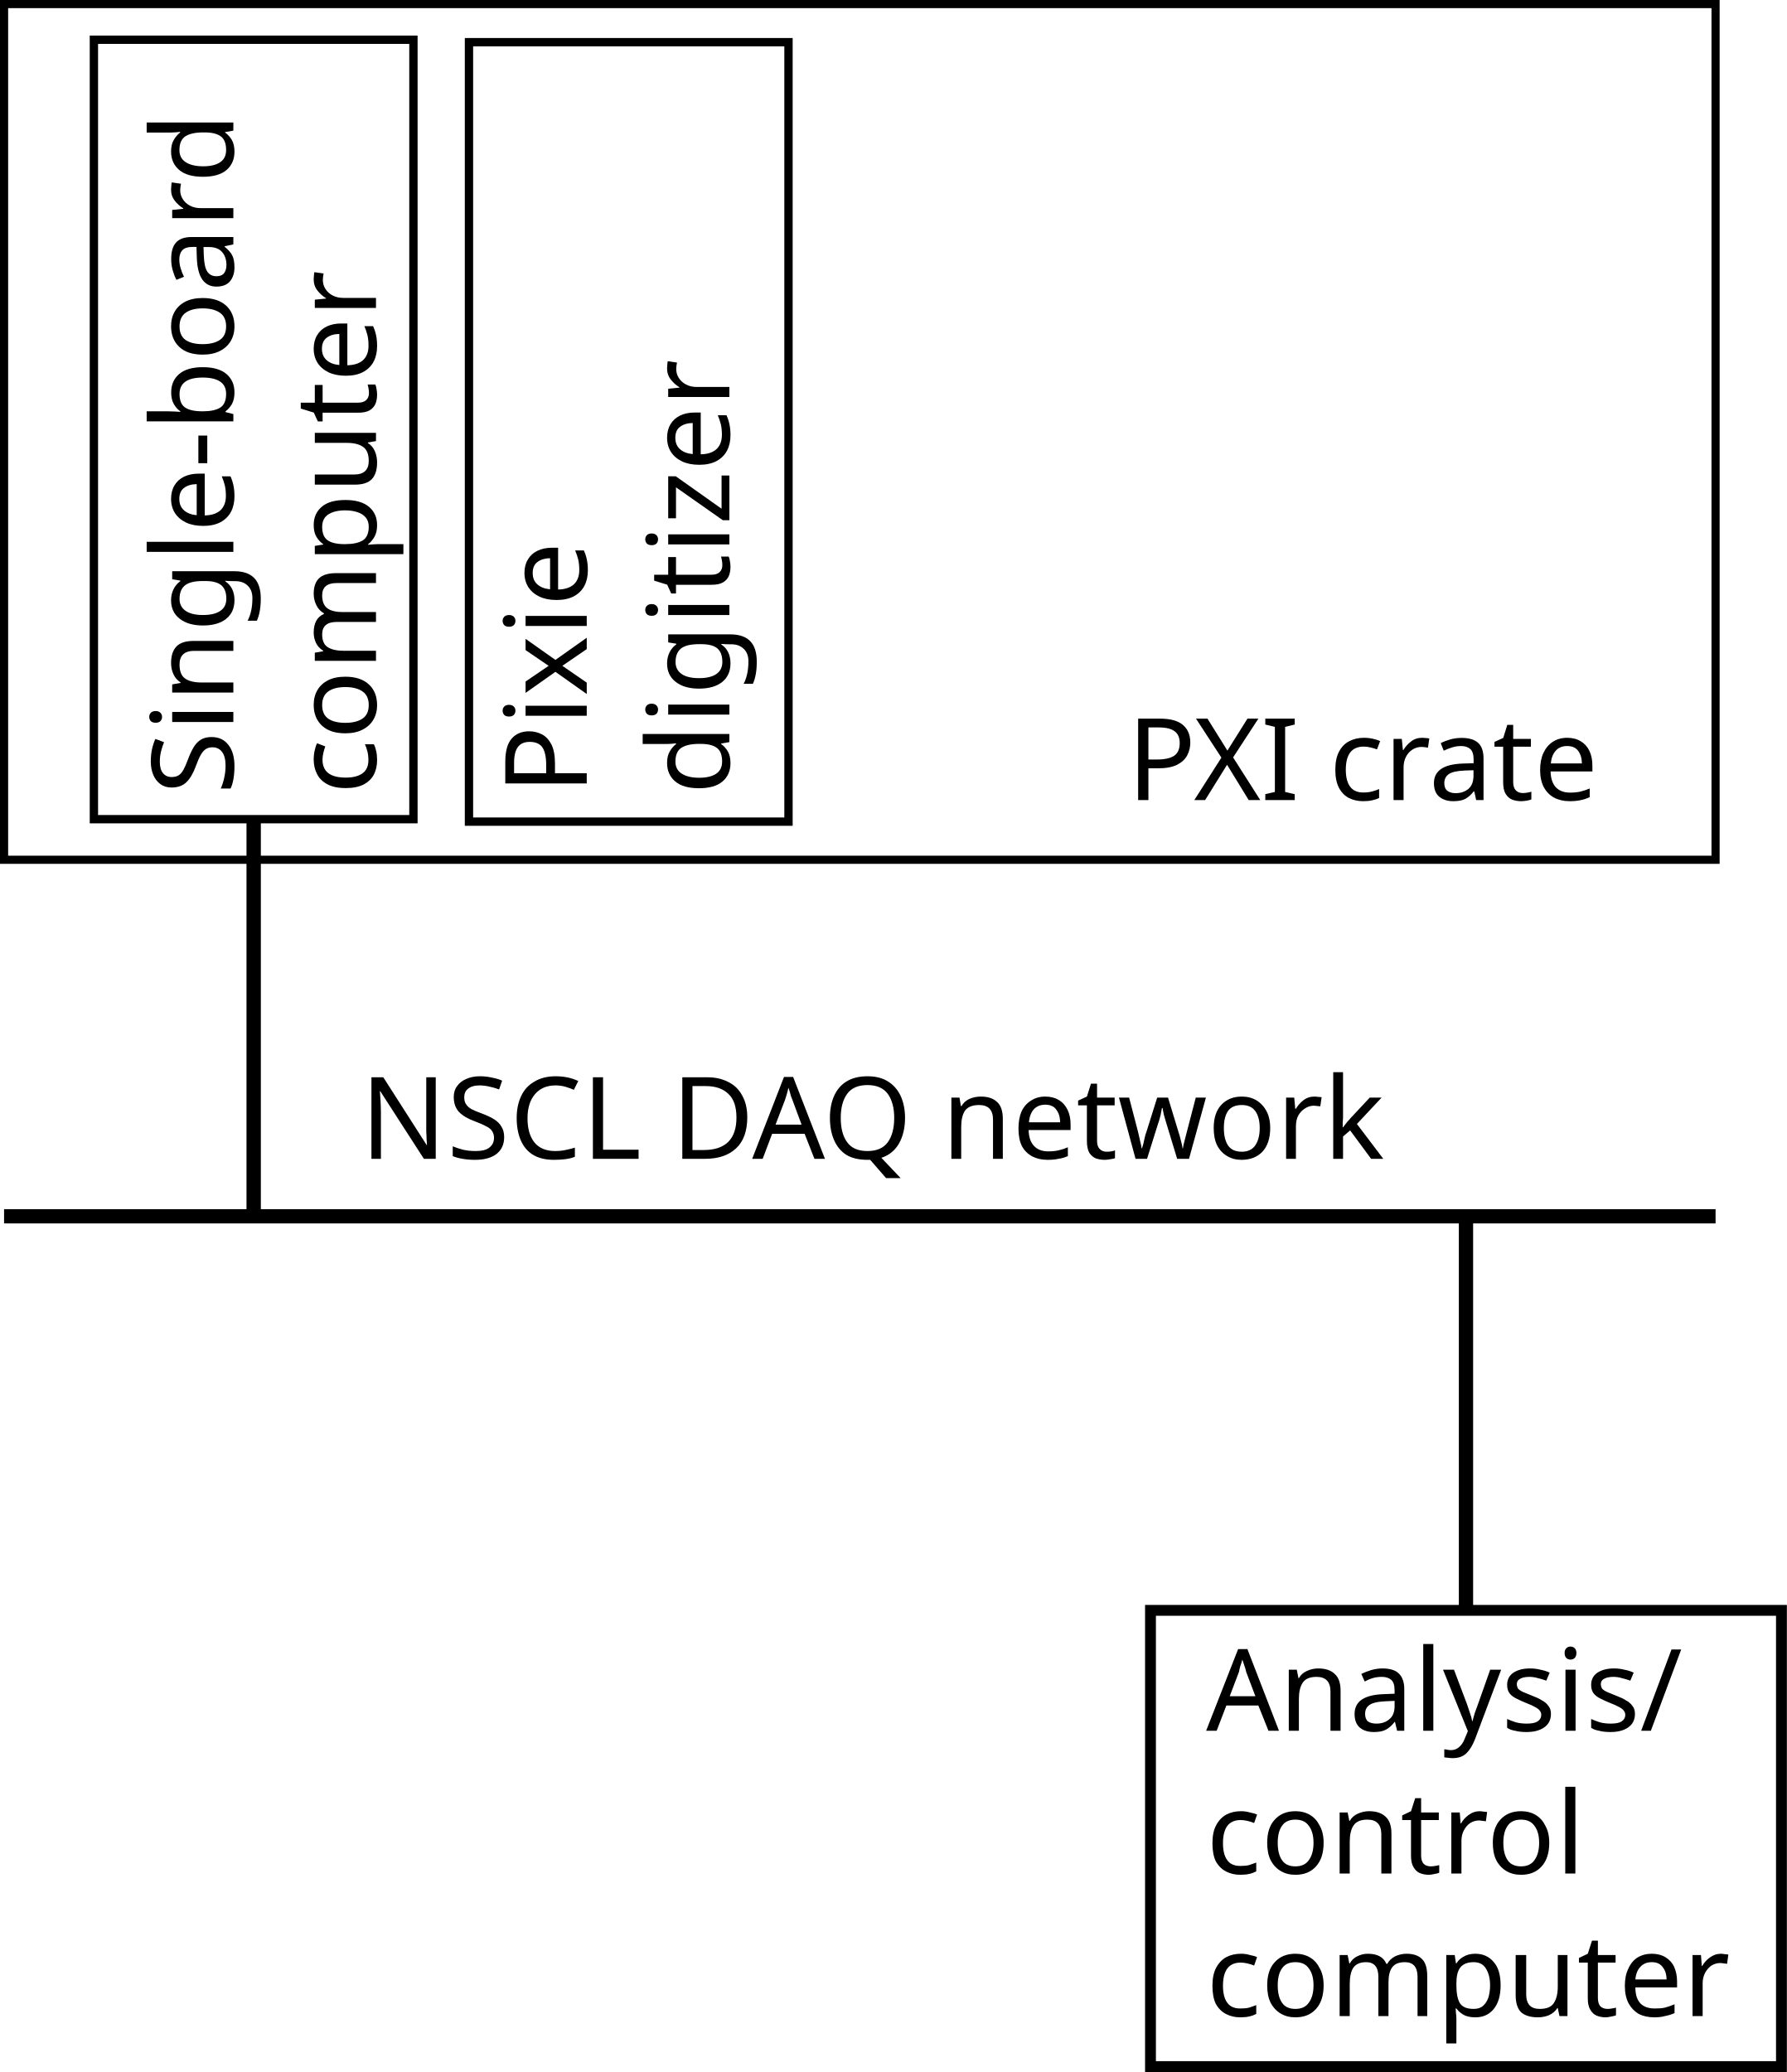
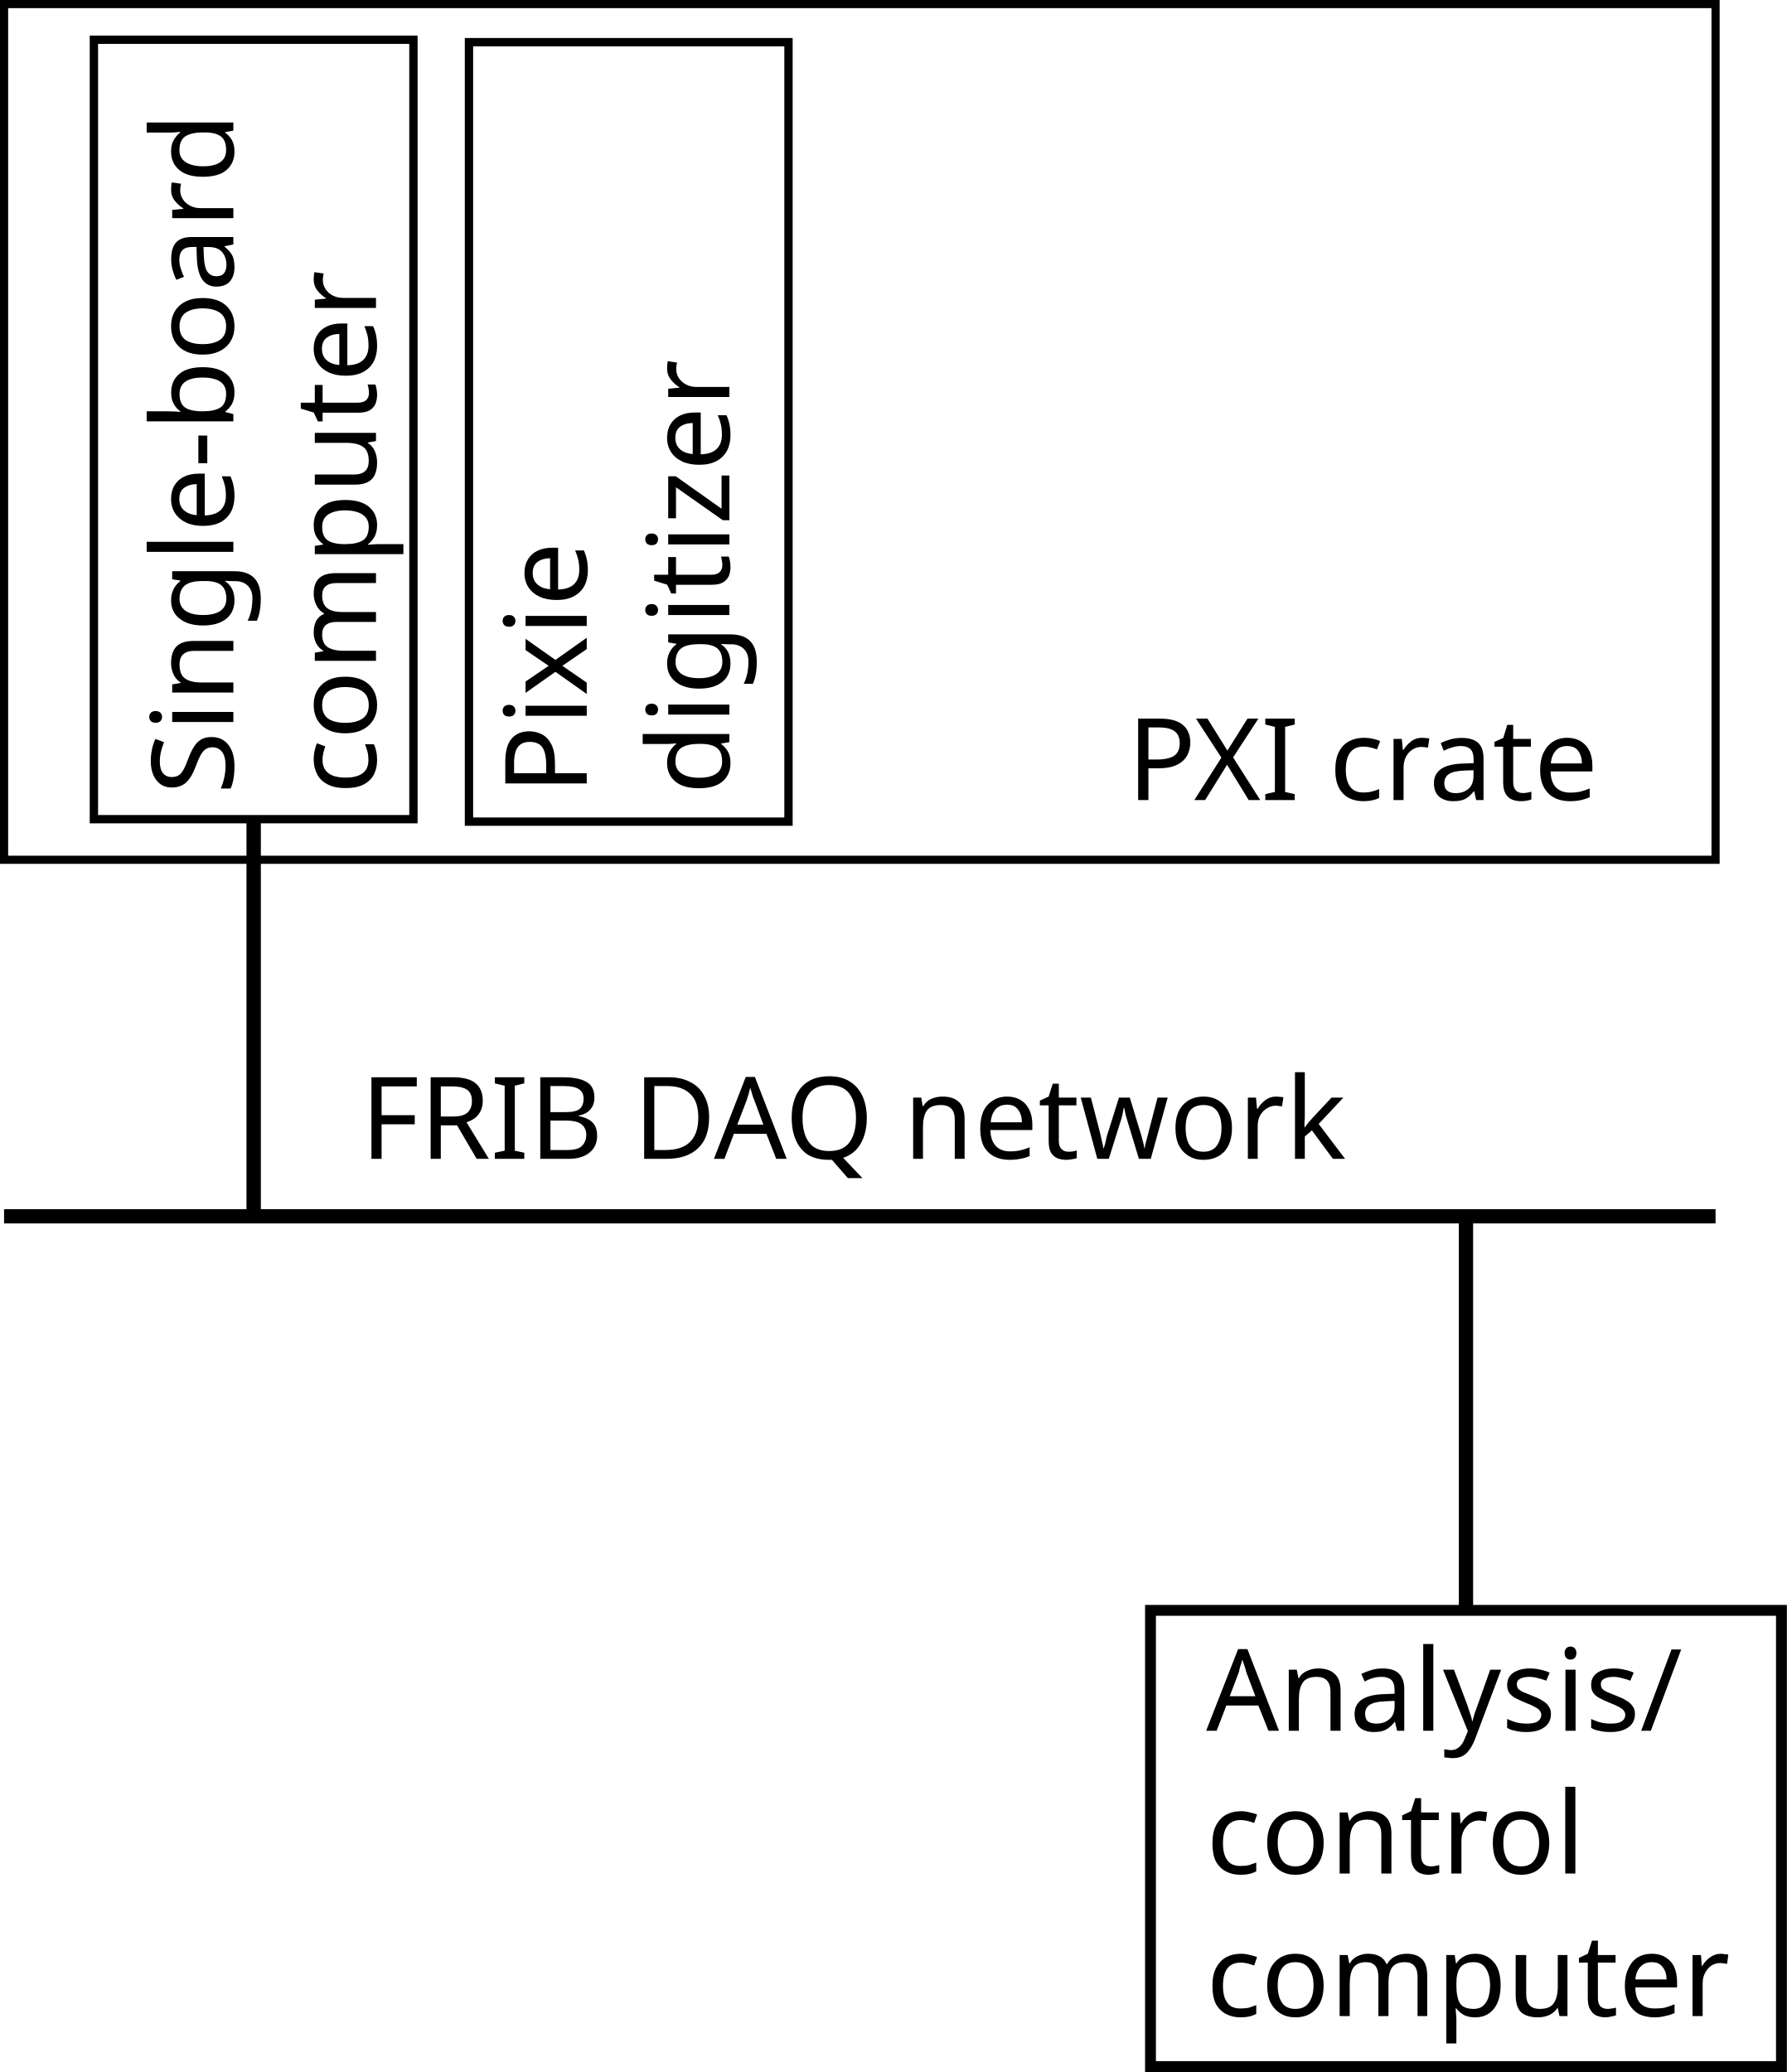
<svg xmlns="http://www.w3.org/2000/svg" width="203.747mm" height="236.272mm" viewBox="0 0 203.747 236.272" version="1.1" id="svg174">
  <defs id="defs171">
    <rect x="290" y="380" width="70" height="50" id="rect1102" />
    <rect x="130" y="270" width="110" height="100" id="rect1096" />
    <rect x="460" y="70" width="190" height="50" id="rect1040" />
    <clipPath clipPathUnits="userSpaceOnUse" id="clipEmfPath1">
      <path d="M 0,0 H 979.566 V 369.376 H 0 Z" id="path178" />
    </clipPath>
    <pattern id="EMFhbasepattern" patternUnits="userSpaceOnUse" width="6" height="6" x="0" y="0" />
  </defs>
  <g id="layer1" transform="translate(-2.628006,-2.628009)">
    <g id="g1315" transform="matrix(2.469188,0,0,2.469188,-36.10624,-16.50705)">
      <g id="g1136" transform="matrix(1.244641,0,0,1.244641,-0.5905649,-54.63166)">
        <rect style="fill:none;stroke:#000000;stroke-width:0.302;stroke-dasharray:none" id="rect303" width="63.5" height="31.75" x="13.229" y="50.271" />
        <rect style="fill:none;stroke:#000000;stroke-width:0.309;stroke-dasharray:none" id="rect982" width="11.855" height="28.921" x="16.562" y="51.594" />
        <rect style="fill:none;stroke:#000000;stroke-width:0.309;stroke-dasharray:none" id="rect982-2" width="11.855" height="28.921" x="30.478" y="51.685" />
        <text xml:space="preserve" transform="matrix(0.2645833,0,0,0.2645833,-66.81142,57.42398)" id="text1038" style="font-style:normal;font-weight:normal;font-size:16px;line-height:1.25;font-family:sans-serif;white-space:pre;shape-inside:url(#rect1040);display:inline;fill:#000000;fill-opacity:1;stroke:none">
-           <tspan x="460" y="84.597" id="tspan2113">PXI crate</tspan>
+           <tspan x="460" y="84.597" id="tspan2813">PXI crate</tspan>
        </text>
        <text xml:space="preserve" transform="matrix(0,-0.2645833,0.2645833,0,-53.56252,113.9879)" id="text1094" style="font-style:normal;font-weight:normal;font-size:16px;line-height:1.25;font-family:sans-serif;white-space:pre;shape-inside:url(#rect1096);display:inline;fill:#000000;fill-opacity:1;stroke:none">
-           <tspan x="130" y="284.597" id="tspan2115">Single-board </tspan>
-           <tspan x="130" y="304.597" id="tspan2117">computer</tspan>
+           <tspan x="130" y="284.597" id="tspan2815">Single-board </tspan>
+           <tspan x="130" y="304.597" id="tspan2817">computer</tspan>
        </text>
        <text xml:space="preserve" transform="matrix(0,-0.2645833,0.2645833,0,-69.55535,156.3274)" id="text1100" style="font-style:normal;font-weight:normal;font-size:16px;line-height:1.25;font-family:sans-serif;white-space:pre;shape-inside:url(#rect1102);display:inline;fill:#000000;fill-opacity:1;stroke:none">
-           <tspan x="290" y="394.597" id="tspan2119">Pixie </tspan>
-           <tspan x="290" y="414.597" id="tspan2121">digitizer</tspan>
+           <tspan x="290" y="394.597" id="tspan2819">Pixie </tspan>
+           <tspan x="290" y="414.597" id="tspan2821">digitizer</tspan>
        </text>
      </g>
      <path style="fill:none;stroke:#000000;stroke-width:0.659;stroke-linecap:butt;stroke-linejoin:miter;stroke-dasharray:none;stroke-opacity:1" d="m 15.875,63.92 c 79.035,0 79.035,0 79.035,0" id="path1201" />
      <path style="fill:none;stroke:#000000;stroke-width:0.663;stroke-linecap:butt;stroke-linejoin:miter;stroke-dasharray:none;stroke-opacity:1" d="m 27.401,63.92 c 0,-18.34 0,-18.34 0,-18.34" id="path1266" />
      <path style="fill:none;stroke:#000000;stroke-width:0.659;stroke-linecap:butt;stroke-linejoin:miter;stroke-dasharray:none;stroke-opacity:1" d="m 83.384,82.033 c 0,-18.112 0,-18.112 0,-18.112" id="path1266-0" />
      <rect style="fill:none;stroke:#000000;stroke-width:0.501;stroke-dasharray:none" id="rect1290" width="29.137" height="21.069" x="68.815" y="82.118" />
      <text xml:space="preserve" style="font-style:normal;font-weight:normal;font-size:4.233px;line-height:1.25;font-family:sans-serif;white-space:pre;inline-size:22.49;display:inline;fill:#000000;fill-opacity:1;stroke:none;stroke-width:0.265" x="62.177" y="68.792" id="text1294" transform="matrix(1.244641,0,0,1.244641,-6.001839,2.06135)">
-         <tspan x="62.177" y="68.792" id="tspan2123">Analysis/</tspan>
-         <tspan x="62.177" y="74.083" id="tspan2125">control </tspan>
-         <tspan x="62.177" y="79.375" id="tspan2127">computer</tspan>
+         <tspan x="62.177" y="68.792" id="tspan2823">Analysis/</tspan>
+         <tspan x="62.177" y="74.083" id="tspan2825">control </tspan>
+         <tspan x="62.177" y="79.375" id="tspan2827">computer</tspan>
      </text>
      <text xml:space="preserve" style="font-style:normal;font-weight:normal;font-size:5.269px;line-height:1.25;font-family:sans-serif;fill:#000000;fill-opacity:1;stroke:none;stroke-width:0.329" x="32.323" y="61.263" id="text1298">
-         <tspan id="tspan1296" style="font-size:5.269px;stroke-width:0.329" x="32.323" y="61.263">NSCL DAQ network</tspan>
+         <tspan id="tspan1296" style="font-size:5.269px;stroke-width:0.329" x="32.323" y="61.263">FRIB DAQ network</tspan>
      </text>
    </g>
  </g>
</svg>
